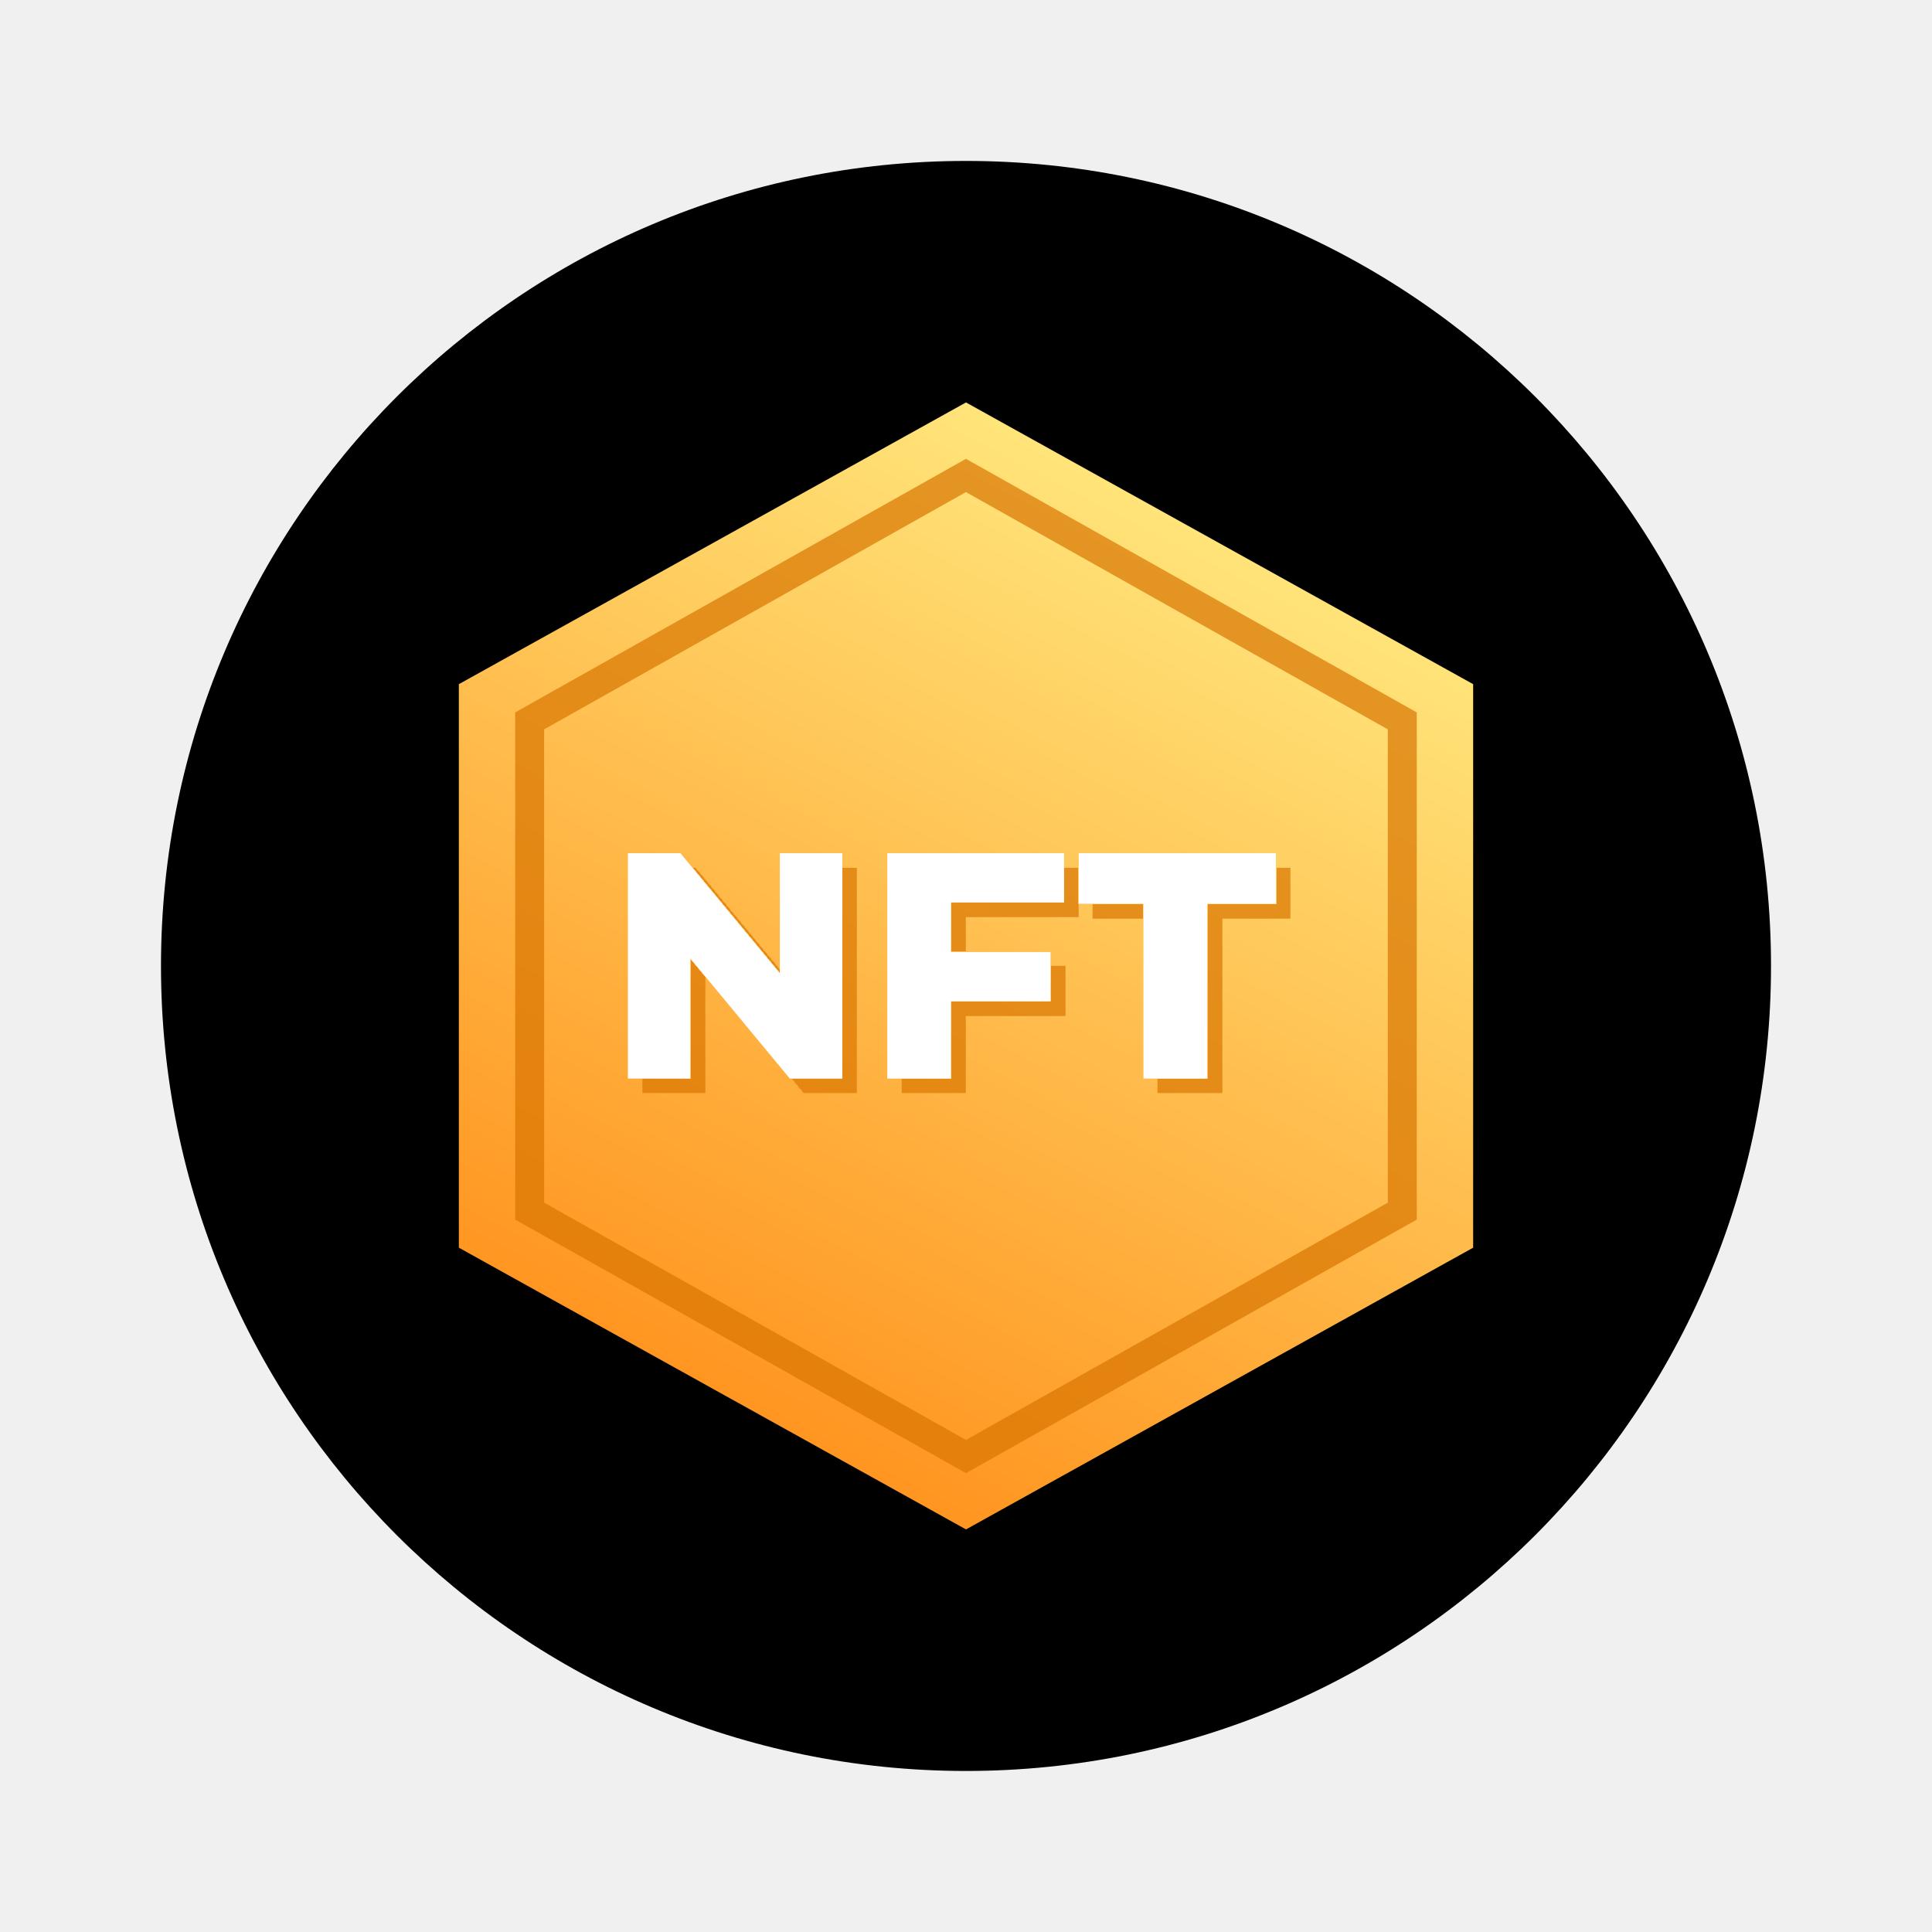
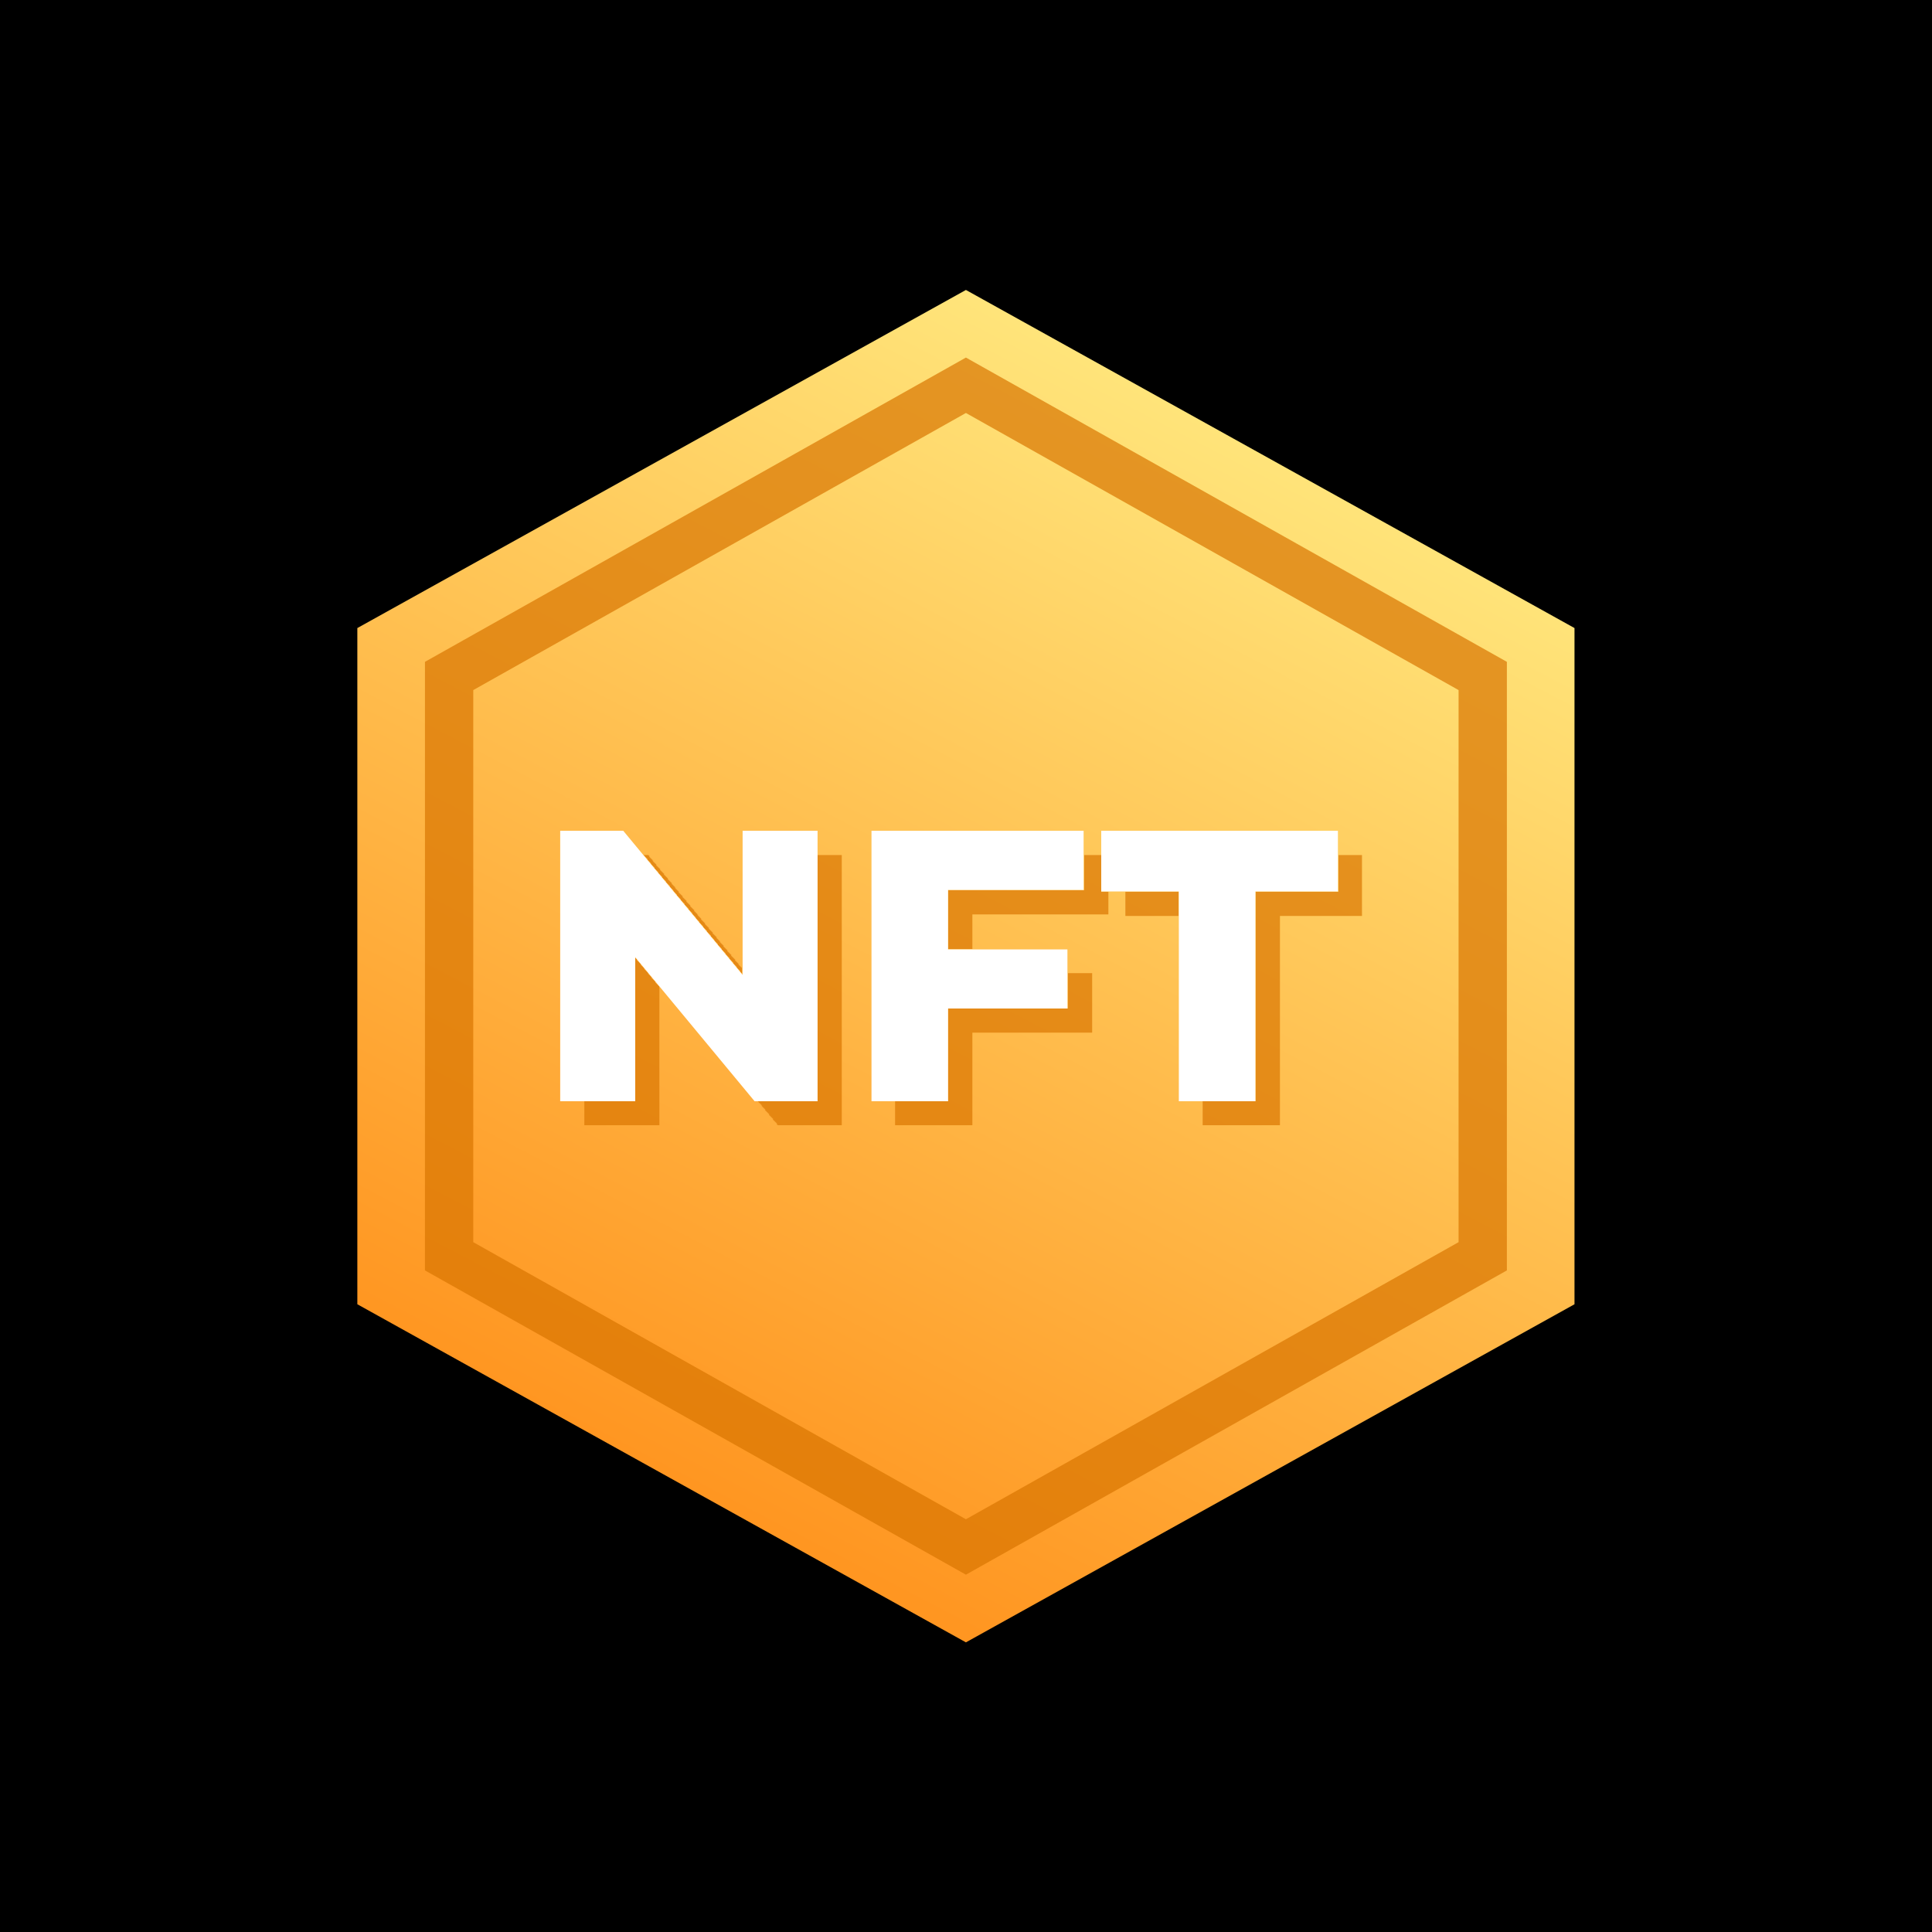
- <svg xmlns="http://www.w3.org/2000/svg" width="40" height="40" viewBox="0 0 40 40" fill="none">
-   <circle cx="20" cy="19.999" r="16.667" fill="black" />
-   <path d="M20 8.332L30.5 14.165V25.832L20 31.665L9.5 25.832V14.165L20 8.332Z" fill="url(#paint0_linear_2483_34768)" />
-   <path d="M10.966 14.925L19.999 9.844L29.033 14.925V25.075L19.999 30.156L10.966 25.075V14.925Z" stroke="#D97500" stroke-opacity="0.7" stroke-width="0.6" />
-   <g filter="url(#filter0_d_2483_34768)">
-     <path d="M23.674 22.331V18.711H22.334V17.664H26.417V18.711H24.994V22.331H23.674Z" fill="white" />
-     <path d="M19.597 19.711H21.75V20.731H19.597V19.711ZM19.69 22.331H18.37V17.664H22.03V18.684H19.69V22.331Z" fill="white" />
-     <path d="M13 22.331V17.664H14.086L16.66 20.771H16.146V17.664H17.44V22.331H16.353L13.78 19.224H14.293V22.331H13Z" fill="white" />
+ <svg xmlns="http://www.w3.org/2000/svg" width="24" height="24" viewBox="0 0 24 24" fill="none">
+   <g clip-path="url(#clip0_2934_56533)">
+     <rect width="24" height="24" fill="black" />
+     <circle cx="12" cy="12" r="12" fill="black" />
+     <path d="M11.999 3.602L19.559 7.802V16.202L11.999 20.402L4.439 16.202V7.802L11.999 3.602Z" fill="url(#paint0_linear_2934_56533)" />
+     <path d="M5.579 8.397L11.999 4.786L18.419 8.397V15.606L11.999 19.217L5.579 15.606V8.397Z" stroke="#D97500" stroke-opacity="0.7" stroke-width="0.6" />
+     <g filter="url(#filter0_d_2934_56533)">
+       <path d="M14.644 13.68V11.074H13.68V10.32H16.62V11.074H15.595V13.68H14.644Z" fill="white" />
+       <path d="M11.709 11.794H13.26V12.528H11.709V11.794ZM11.777 13.68H10.826V10.32H13.461V11.055H11.777V13.68Z" fill="white" />
+       <path d="M6.959 13.68V10.32H7.742L9.595 12.557H9.225V10.32H10.156V13.68H9.374L7.521 11.444H7.891V13.68H6.959Z" fill="white" />
+     </g>
  </g>
  <defs>
-     <filter id="filter0_d_2483_34768" x="13" y="17.664" width="13.717" height="4.968" filterUnits="userSpaceOnUse" color-interpolation-filters="sRGB">
+     <filter id="filter0_d_2934_56533" x="6.959" y="10.32" width="9.96" height="3.659" filterUnits="userSpaceOnUse" color-interpolation-filters="sRGB">
      <feFlood flood-opacity="0" result="BackgroundImageFix" />
      <feColorMatrix in="SourceAlpha" type="matrix" values="0 0 0 0 0 0 0 0 0 0 0 0 0 0 0 0 0 0 127 0" result="hardAlpha" />
      <feOffset dx="0.3" dy="0.3" />
      <feComposite in2="hardAlpha" operator="out" />
      <feColorMatrix type="matrix" values="0 0 0 0 0.851 0 0 0 0 0.459 0 0 0 0 0 0 0 0 0.7 0" />
-       <feBlend mode="normal" in2="BackgroundImageFix" result="effect1_dropShadow_2483_34768" />
-       <feBlend mode="normal" in="SourceGraphic" in2="effect1_dropShadow_2483_34768" result="shape" />
+       <feBlend mode="normal" in2="BackgroundImageFix" result="effect1_dropShadow_2934_56533" />
+       <feBlend mode="normal" in="SourceGraphic" in2="effect1_dropShadow_2934_56533" result="shape" />
    </filter>
-     <linearGradient id="paint0_linear_2483_34768" x1="25.906" y1="10.925" x2="16.225" y2="29.477" gradientUnits="userSpaceOnUse">
+     <linearGradient id="paint0_linear_2934_56533" x1="16.252" y1="5.468" x2="9.281" y2="18.826" gradientUnits="userSpaceOnUse">
      <stop stop-color="#FFE67C" />
      <stop offset="1" stop-color="#FF9621" />
    </linearGradient>
+     <clipPath id="clip0_2934_56533">
+       <rect width="24" height="24" fill="white" />
+     </clipPath>
  </defs>
</svg>
